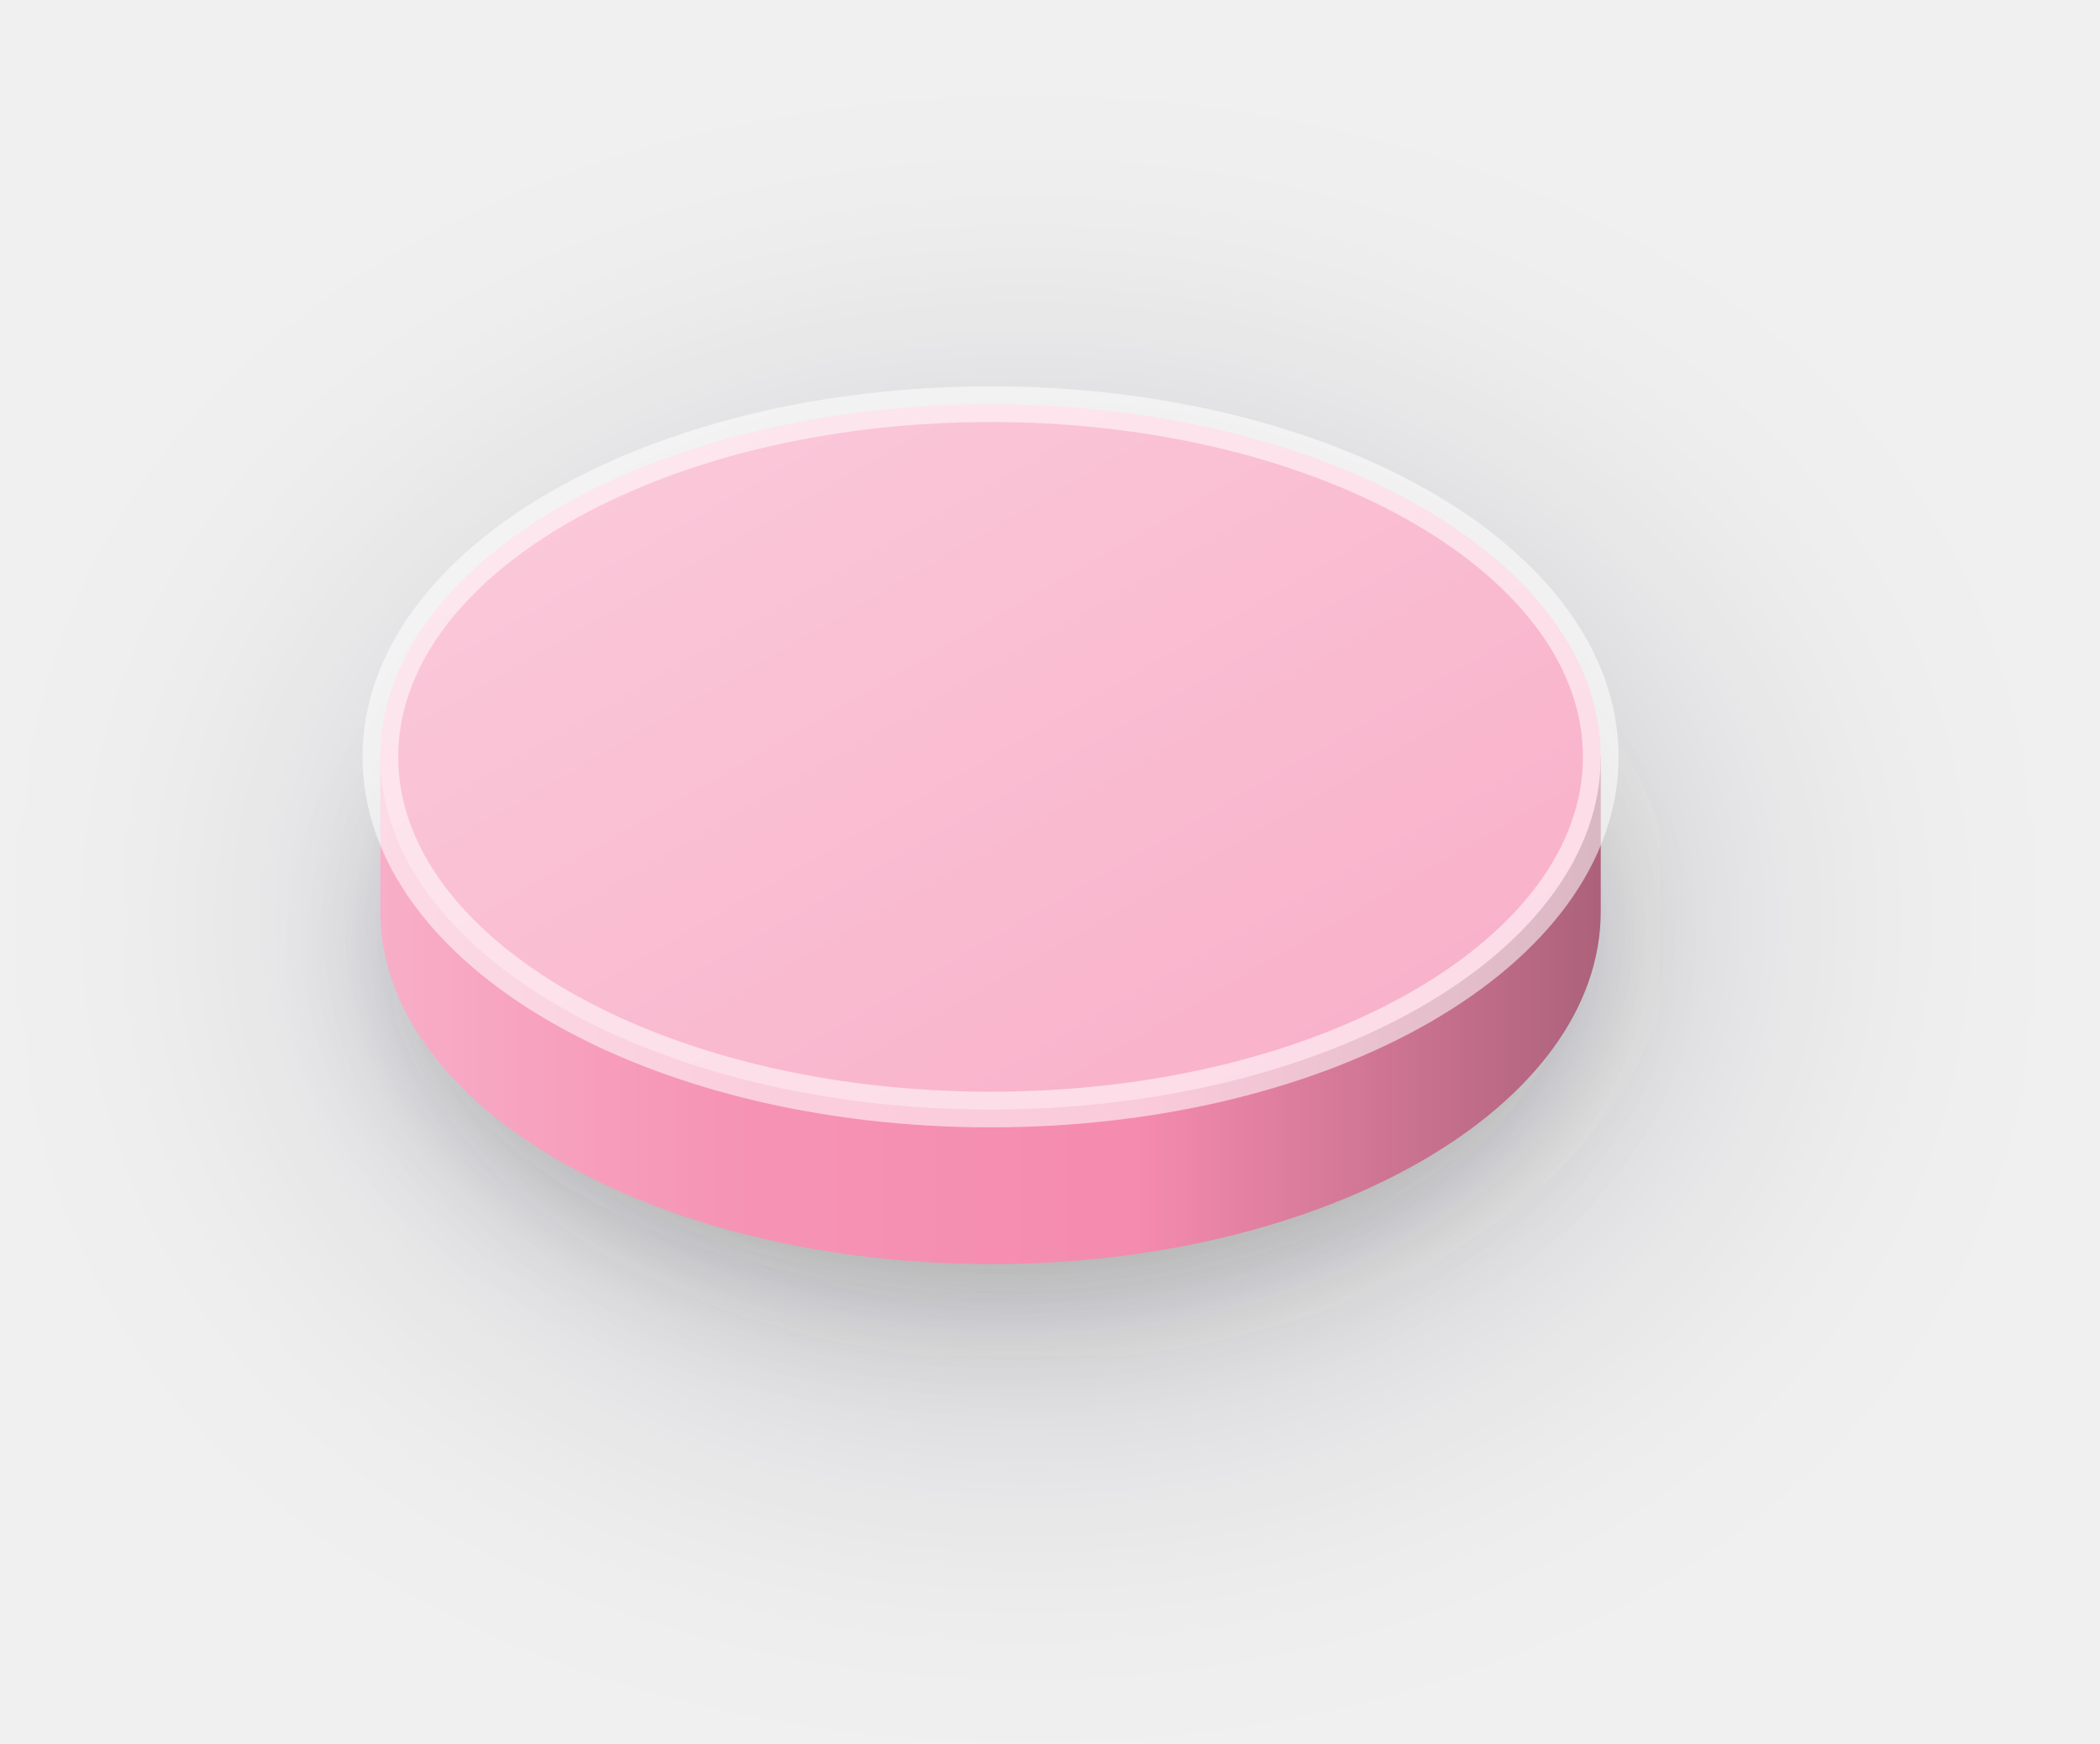
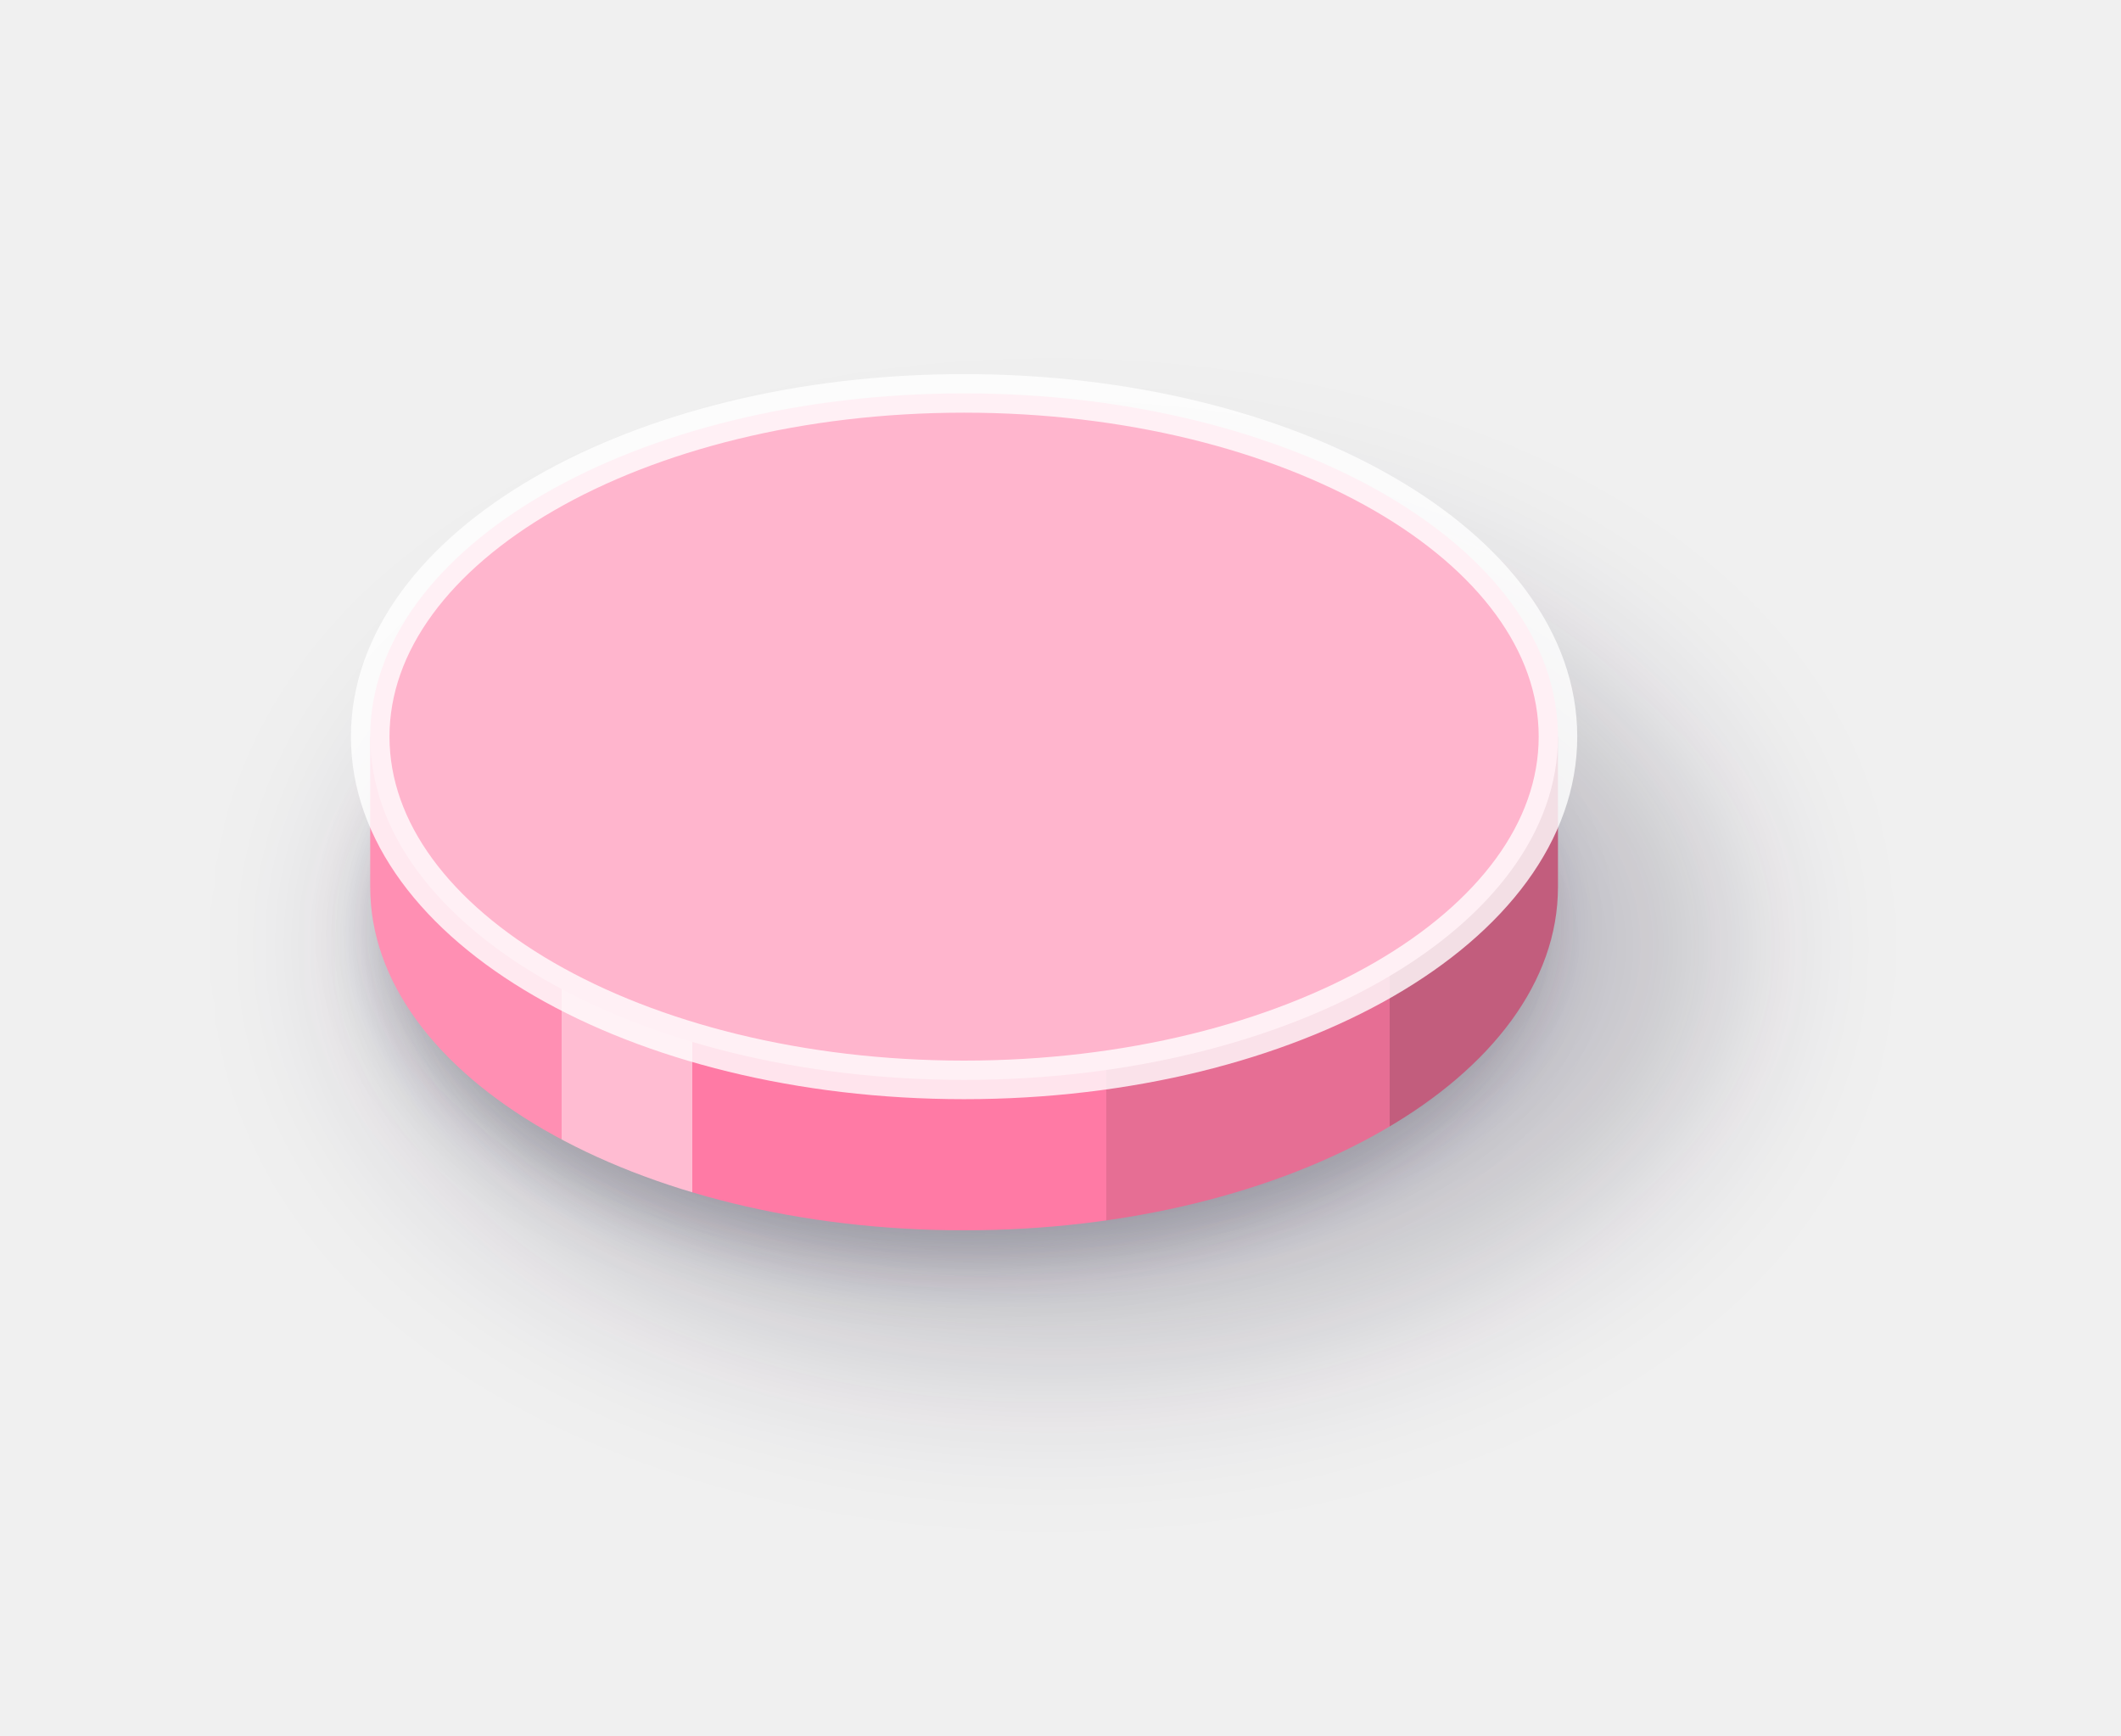
- <svg xmlns="http://www.w3.org/2000/svg" width="240" viewBox="-25 -23 53 44" aria-hidden="true" focusable="false">
+ <svg xmlns="http://www.w3.org/2000/svg" width="240" viewBox="-25 -23 55 45" aria-hidden="true" focusable="false">
  <defs>
    <filter id="iTab-b" x="-50%" y="-50%" width="200%" height="200%">
-       <feGaussianBlur stdDeviation="4.8" />
+       <feGaussianBlur stdDeviation="2.1" />
    </filter>
    <filter id="iTab-b2" x="-50%" y="-50%" width="200%" height="200%">
-       <feGaussianBlur stdDeviation="1.5" />
+       <feGaussianBlur stdDeviation="0.8" />
    </filter>
    <filter id="iTab-b3" x="-50%" y="-50%" width="200%" height="200%">
      <feGaussianBlur stdDeviation="10.2" />
    </filter>
    <linearGradient id="iTab-1" x1="0" y1="0" x2="1" y2="0">
-       <stop offset="0" stop-color="#f8aec7" />
-       <stop offset="0.28" stop-color="#f694b5" />
-       <stop offset="0.62" stop-color="#F58BAF" />
-       <stop offset="1" stop-color="#ac617a" />
-     </linearGradient>
-     <linearGradient id="iTab-2" x1="0" y1="0" x2="1" y2="1">
-       <stop offset="0" stop-color="#fbccdc" />
-       <stop offset="1" stop-color="#f8adc7" />
+       <stop offset="0" stop-color="#ff8fb3" />
+       <stop offset="0.16" stop-color="#ff8fb3" />
+       <stop offset="0.16" stop-color="#ffbcd2" />
+       <stop offset="0.27" stop-color="#ffbcd2" />
+       <stop offset="0.27" stop-color="#FF7AA5" />
+       <stop offset="0.62" stop-color="#FF7AA5" />
+       <stop offset="0.62" stop-color="#e66e94" />
+       <stop offset="0.86" stop-color="#e66e94" />
+       <stop offset="0.86" stop-color="#c25d7d" />
+       <stop offset="1" stop-color="#c25d7d" />
    </linearGradient>
  </defs>
  <g class="lyr" data-depth="0.6">
    <g class="obj " style="--d:0s">
      <g class="fl" style="--fd:0s">
-         <ellipse cx="0.9" cy="0.2" rx="16.3" ry="11.1" fill="#0b0b1a" opacity="0.2" filter="url(#iTab-b)" />
-         <ellipse cx="0.0" cy="1.0" rx="14.8" ry="8.6" fill="#0b0b1a" opacity="0.2" filter="url(#iTab-b2)" />
+         <ellipse cx="2.3" cy="1.5" rx="17.7" ry="10.9" fill="#1b1530" opacity="0.2" filter="url(#iTab-b)" />
+         <ellipse cx="0.0" cy="1.0" rx="15.1" ry="8.7" fill="#1b1530" opacity="0.26" filter="url(#iTab-b2)" />
        <path d="M-15.4,-3.9 L-15.4,0.0 A15.4,8.9 0 0 0 15.4,0.0 L15.4,-3.9 Z" fill="url(#iTab-1)" />
-         <ellipse cx="0.0" cy="-3.9" rx="15.4" ry="8.9" fill="url(#iTab-2)" />
-         <ellipse cx="0.0" cy="-3.9" rx="15.4" ry="8.9" fill="none" stroke="#ffffff" stroke-width="0.9" opacity="0.55" />
+         <ellipse cx="0.0" cy="-3.9" rx="15.4" ry="8.9" fill="#ffb5cd" />
+         <ellipse cx="0.0" cy="-3.9" rx="15.4" ry="8.9" fill="none" stroke="#ffffff" stroke-width="1" opacity="0.8" />
      </g>
    </g>
  </g>
</svg>
